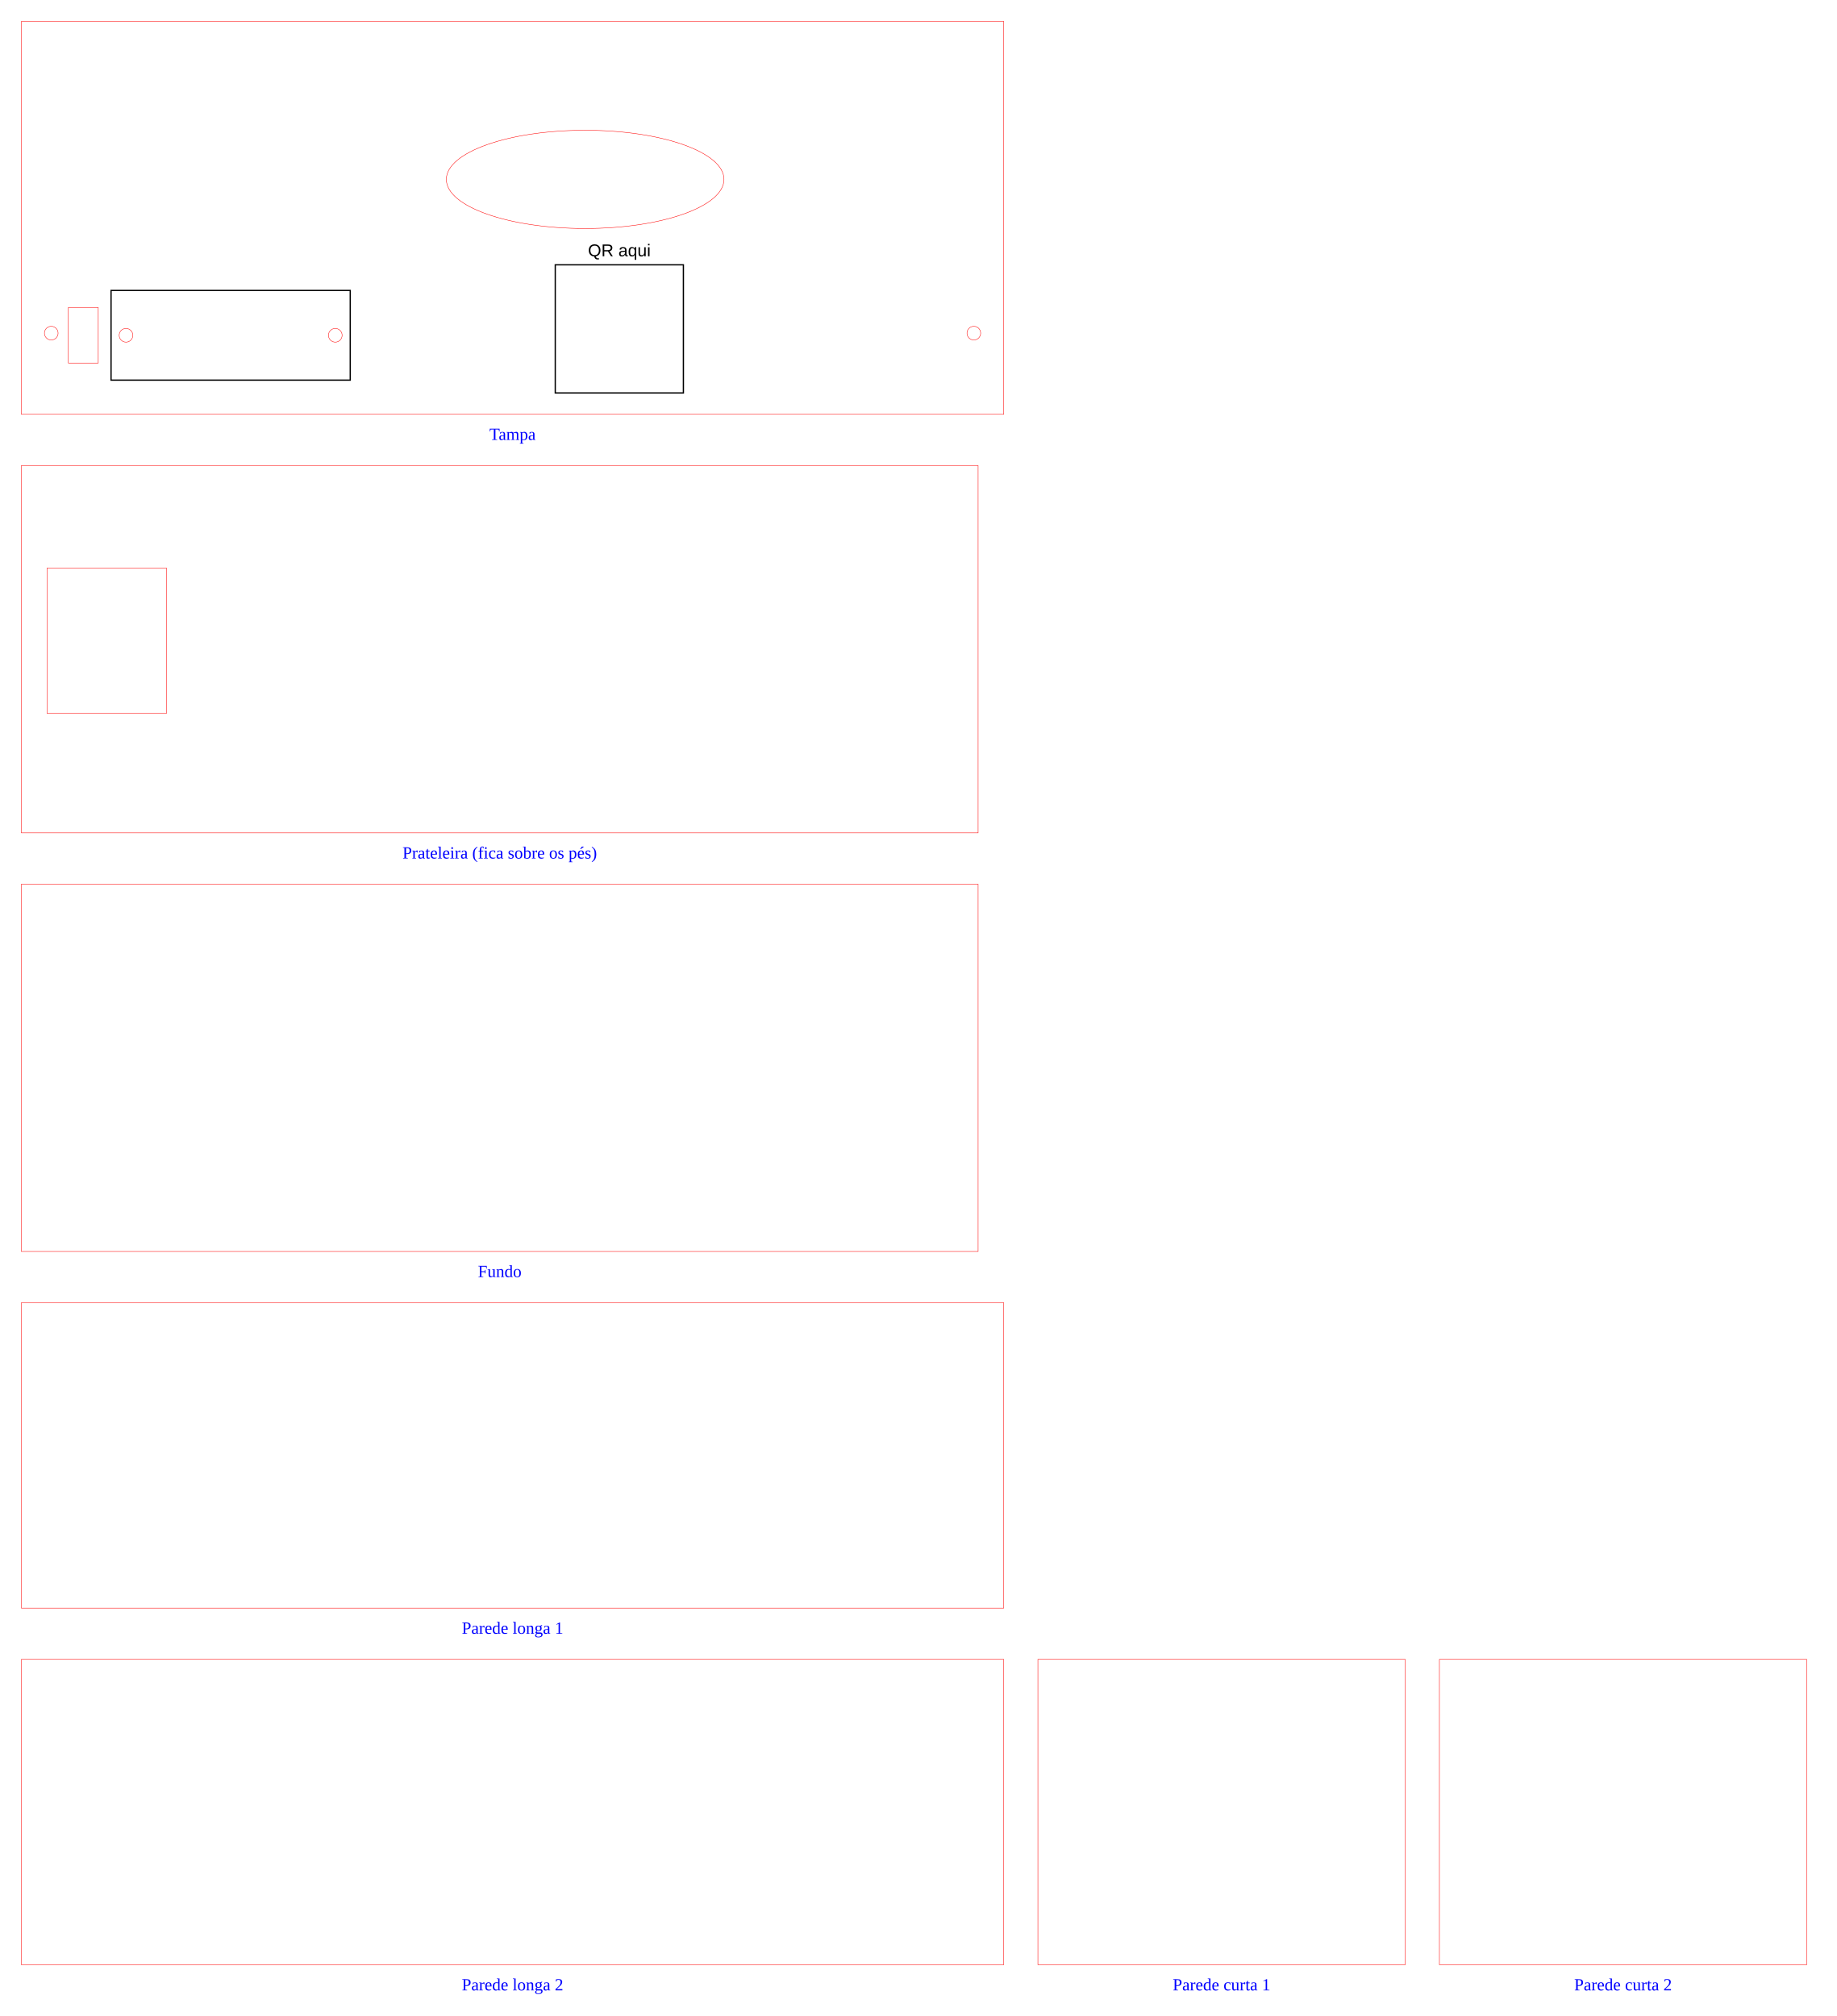
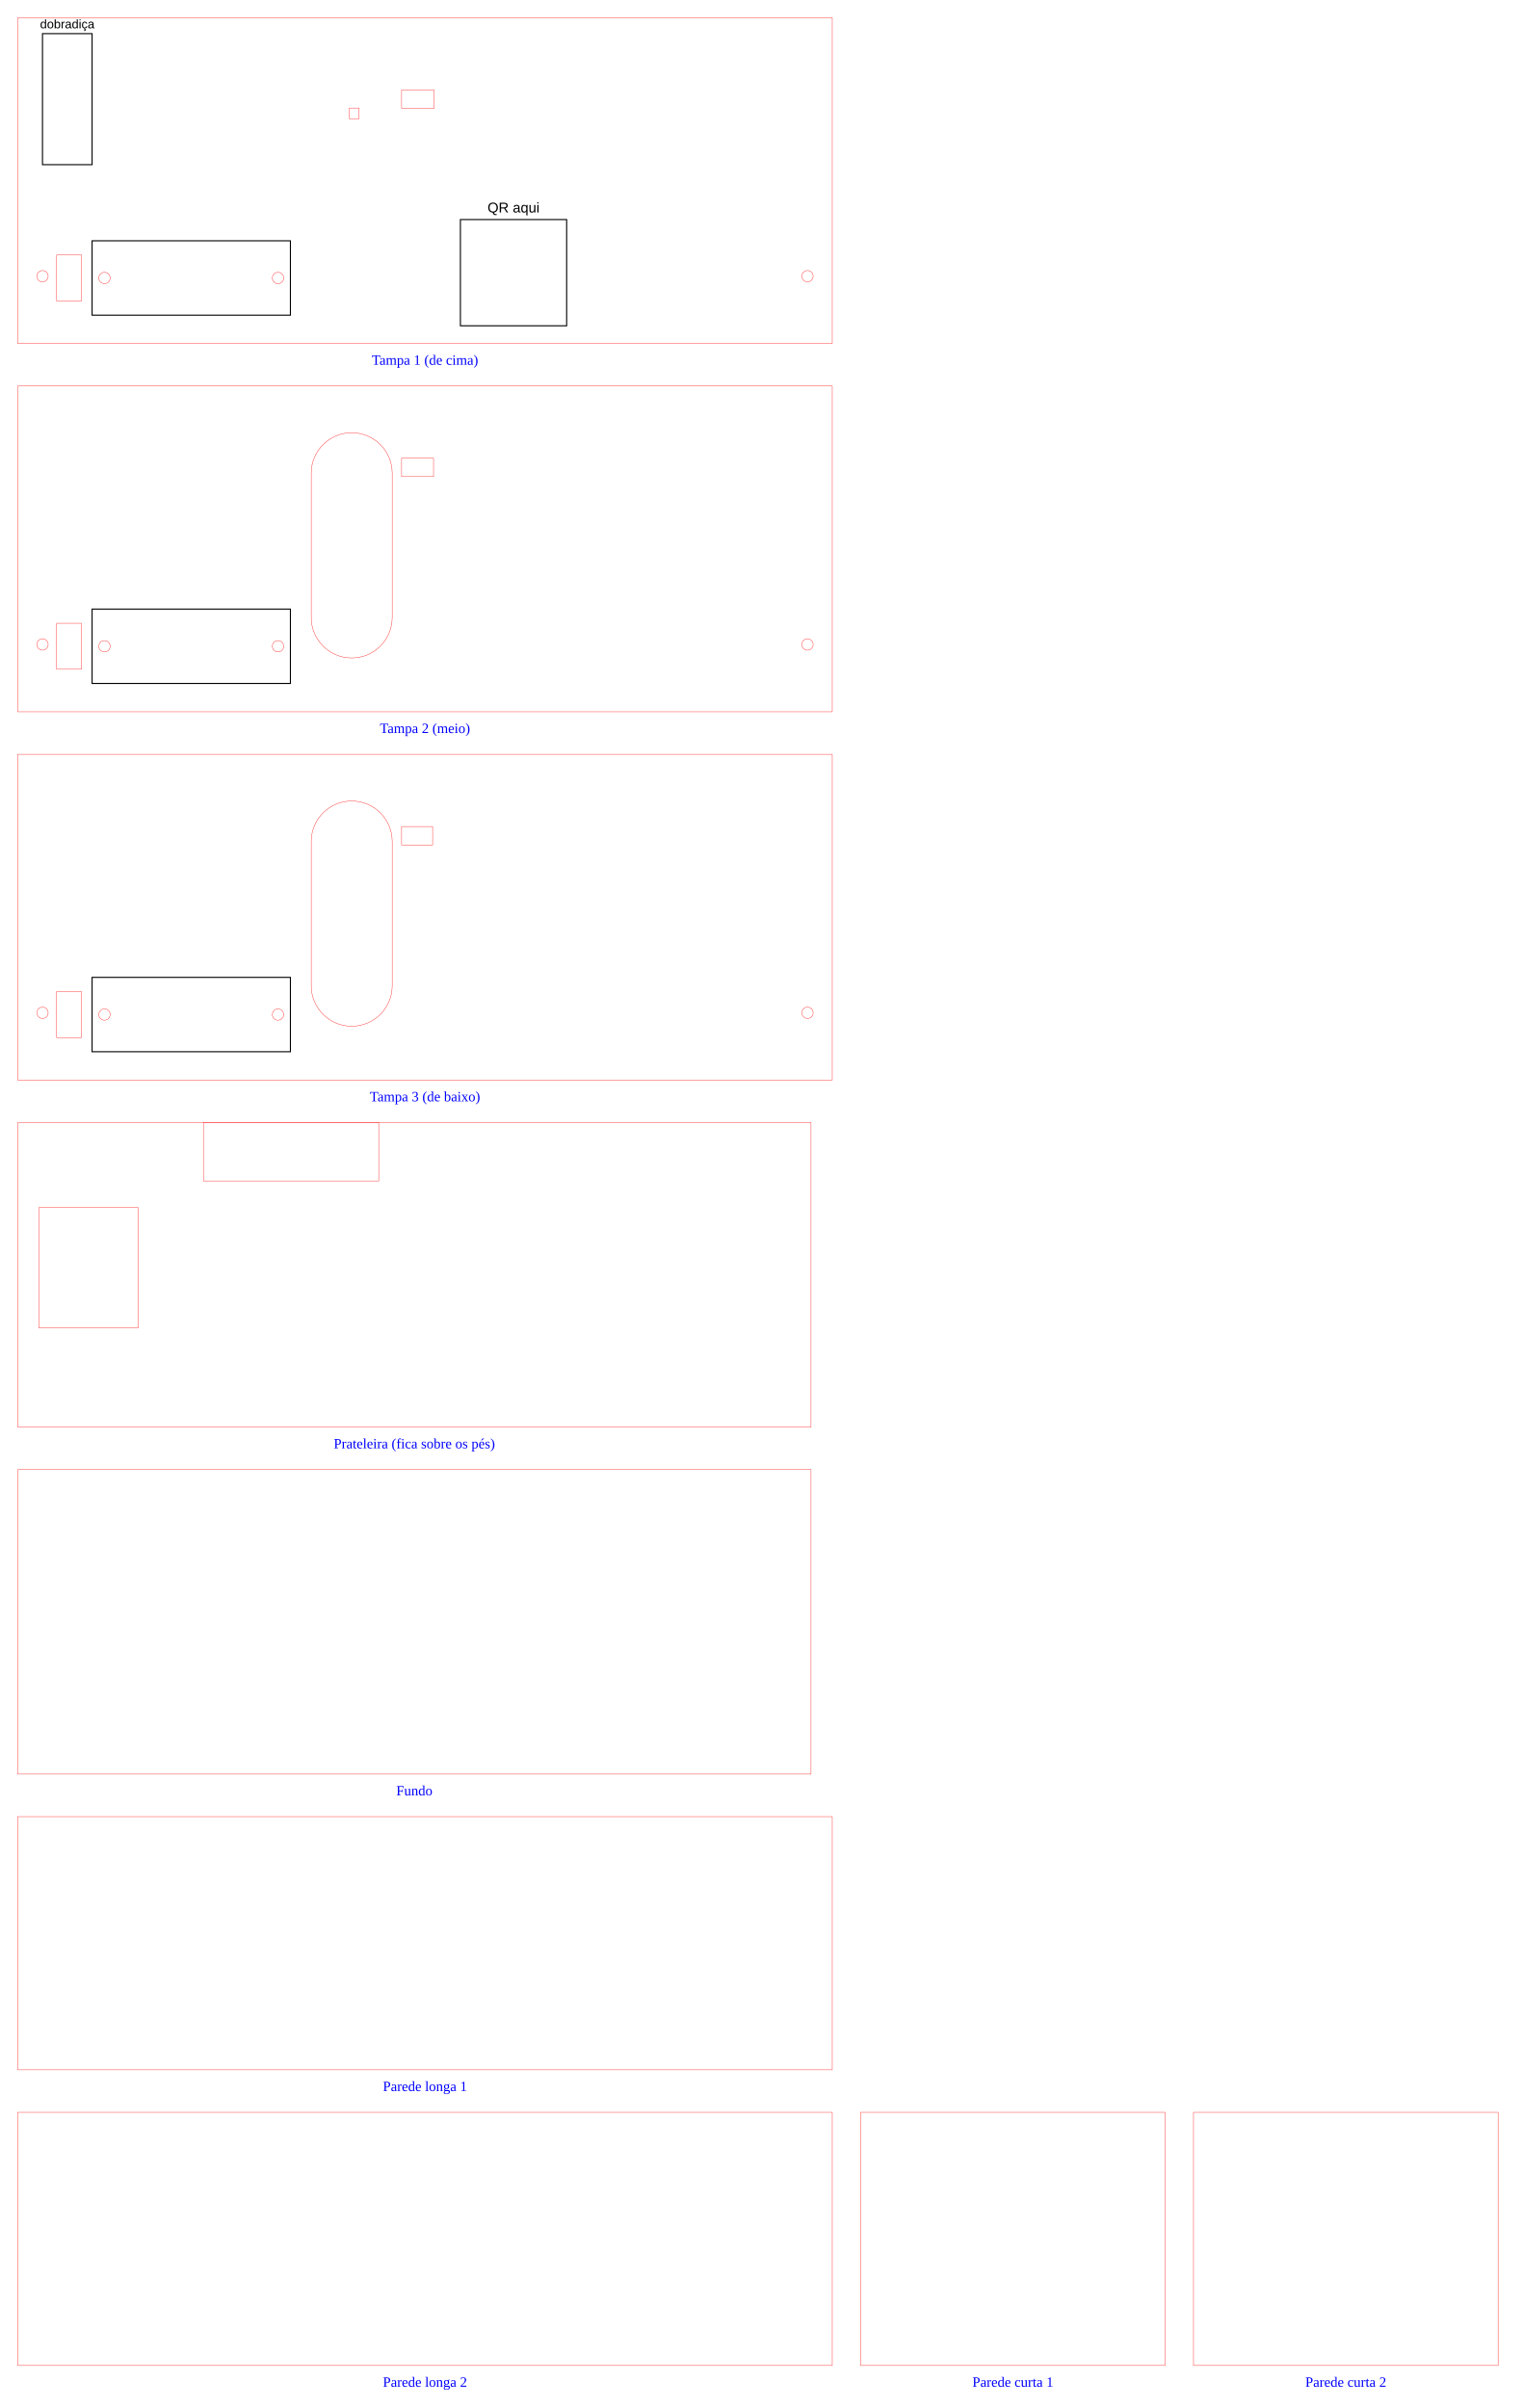
- <svg xmlns="http://www.w3.org/2000/svg" width="430mm" height="472.0mm" viewBox="0 0 430 472.0">
+ <svg xmlns="http://www.w3.org/2000/svg" width="430mm" height="680.0mm" viewBox="0 0 430 680.0">
  <g transform="translate(5,5)">
    <rect x="0.00" y="0.00" width="230.00" height="92.00" fill="none" stroke="#ff0000" stroke-width="0.1" />
    <circle cx="7.00" cy="73.00" r="1.60" fill="none" stroke="#ff0000" stroke-width="0.1" />
    <circle cx="223.00" cy="73.00" r="1.60" fill="none" stroke="#ff0000" stroke-width="0.1" />
    <circle cx="24.50" cy="73.50" r="1.60" fill="none" stroke="#ff0000" stroke-width="0.1" />
    <circle cx="73.50" cy="73.50" r="1.60" fill="none" stroke="#ff0000" stroke-width="0.1" />
    <rect x="11.00" y="67.00" width="7.00" height="13.00" fill="none" stroke="#ff0000" stroke-width="0.1" />
    <rect x="21.00" y="63.00" width="56.00" height="21.00" fill="none" stroke="#000000" stroke-width="0.3" />
+     <rect x="108.40" y="20.40" width="9.19" height="5.20" fill="none" stroke="#ff0000" stroke-width="0.1" />
+     <rect x="93.64" y="25.50" width="2.74" height="3.00" fill="none" stroke="#ff0000" stroke-width="0.1" />
    <rect x="125.00" y="57.00" width="30.00" height="30.00" fill="none" stroke="#000000" stroke-width="0.3" />
    <text x="140.0" y="55.0" font-size="4" text-anchor="middle" font-family="Arial" fill="#000000">QR aqui</text>
-     <rect x="99.50" y="25.50" width="65.00" height="23.00" rx="32.50" fill="none" stroke="#ff0000" stroke-width="0.1" />
-     <text x="115.0" y="98.0" font-size="4" text-anchor="middle" fill="#0000ff">Tampa</text>
+     <rect x="7.00" y="4.50" width="14.00" height="37.00" fill="none" stroke="#000000" stroke-width="0.3" />
+     <text x="14.0" y="3.0" font-size="3.5" text-anchor="middle" font-family="Arial" fill="#000000">dobradiça</text>
+     <text x="115.0" y="98.0" font-size="4" text-anchor="middle" fill="#0000ff">Tampa 1 (de cima)</text>
  </g>
  <g transform="translate(5,109.0)">
+     <rect x="0.00" y="0.00" width="230.00" height="92.00" fill="none" stroke="#ff0000" stroke-width="0.1" />
+     <circle cx="7.00" cy="73.00" r="1.60" fill="none" stroke="#ff0000" stroke-width="0.1" />
+     <circle cx="223.00" cy="73.00" r="1.60" fill="none" stroke="#ff0000" stroke-width="0.1" />
+     <circle cx="24.50" cy="73.50" r="1.60" fill="none" stroke="#ff0000" stroke-width="0.1" />
+     <circle cx="73.50" cy="73.50" r="1.60" fill="none" stroke="#ff0000" stroke-width="0.1" />
+     <rect x="11.00" y="67.00" width="7.00" height="13.00" fill="none" stroke="#ff0000" stroke-width="0.1" />
+     <rect x="21.00" y="63.00" width="56.00" height="21.00" fill="none" stroke="#000000" stroke-width="0.3" />
+     <rect x="108.40" y="20.40" width="9.01" height="5.20" fill="none" stroke="#ff0000" stroke-width="0.1" />
+     <rect x="82.88" y="13.20" width="22.86" height="63.60" rx="11.43" fill="none" stroke="#ff0000" stroke-width="0.1" />
+     <text x="115.0" y="98.0" font-size="4" text-anchor="middle" fill="#0000ff">Tampa 2 (meio)</text>
+   </g>
+   <g transform="translate(5,213.0)">
+     <rect x="0.00" y="0.00" width="230.00" height="92.00" fill="none" stroke="#ff0000" stroke-width="0.1" />
+     <circle cx="7.00" cy="73.00" r="1.60" fill="none" stroke="#ff0000" stroke-width="0.1" />
+     <circle cx="223.00" cy="73.00" r="1.60" fill="none" stroke="#ff0000" stroke-width="0.1" />
+     <circle cx="24.50" cy="73.50" r="1.60" fill="none" stroke="#ff0000" stroke-width="0.1" />
+     <circle cx="73.50" cy="73.50" r="1.60" fill="none" stroke="#ff0000" stroke-width="0.1" />
+     <rect x="11.00" y="67.00" width="7.00" height="13.00" fill="none" stroke="#ff0000" stroke-width="0.1" />
+     <rect x="21.00" y="63.00" width="56.00" height="21.00" fill="none" stroke="#000000" stroke-width="0.3" />
+     <rect x="108.40" y="20.40" width="8.75" height="5.20" fill="none" stroke="#ff0000" stroke-width="0.1" />
+     <rect x="82.88" y="13.20" width="22.86" height="63.60" rx="11.43" fill="none" stroke="#ff0000" stroke-width="0.1" />
+     <text x="115.0" y="98.0" font-size="4" text-anchor="middle" fill="#0000ff">Tampa 3 (de baixo)</text>
+   </g>
+   <g transform="translate(5,317.0)">
    <rect x="0.00" y="0.00" width="224.00" height="86.00" fill="none" stroke="#ff0000" stroke-width="0.1" />
    <rect x="6.00" y="24.00" width="28.00" height="34.00" fill="none" stroke="#ff0000" stroke-width="0.1" />
+     <rect x="52.43" y="0.00" width="49.50" height="16.50" fill="none" stroke="#ff0000" stroke-width="0.1" />
    <text x="112.0" y="92.0" font-size="4" text-anchor="middle" fill="#0000ff">Prateleira (fica sobre os pés)</text>
  </g>
-   <g transform="translate(5,207.0)">
+   <g transform="translate(5,415.0)">
    <rect x="0.00" y="0.00" width="224.00" height="86.00" fill="none" stroke="#ff0000" stroke-width="0.1" />
    <text x="112.0" y="92.0" font-size="4" text-anchor="middle" fill="#0000ff">Fundo</text>
  </g>
-   <g transform="translate(5,305.0)">
+   <g transform="translate(5,513.0)">
    <rect x="0.00" y="0.00" width="230.00" height="71.50" fill="none" stroke="#ff0000" stroke-width="0.1" />
    <text x="115.0" y="77.5" font-size="4" text-anchor="middle" fill="#0000ff">Parede longa 1</text>
  </g>
-   <g transform="translate(5,388.5)">
+   <g transform="translate(5,596.5)">
    <rect x="0.00" y="0.00" width="230.00" height="71.50" fill="none" stroke="#ff0000" stroke-width="0.1" />
    <text x="115.0" y="77.5" font-size="4" text-anchor="middle" fill="#0000ff">Parede longa 2</text>
  </g>
-   <g transform="translate(243.0,388.5)">
+   <g transform="translate(243.0,596.5)">
    <rect x="0.00" y="0.00" width="86.00" height="71.50" fill="none" stroke="#ff0000" stroke-width="0.1" />
    <text x="43.0" y="77.5" font-size="4" text-anchor="middle" fill="#0000ff">Parede curta 1</text>
  </g>
-   <g transform="translate(337.0,388.5)">
+   <g transform="translate(337.0,596.5)">
    <rect x="0.00" y="0.00" width="86.00" height="71.50" fill="none" stroke="#ff0000" stroke-width="0.1" />
    <text x="43.0" y="77.5" font-size="4" text-anchor="middle" fill="#0000ff">Parede curta 2</text>
  </g>
</svg>
